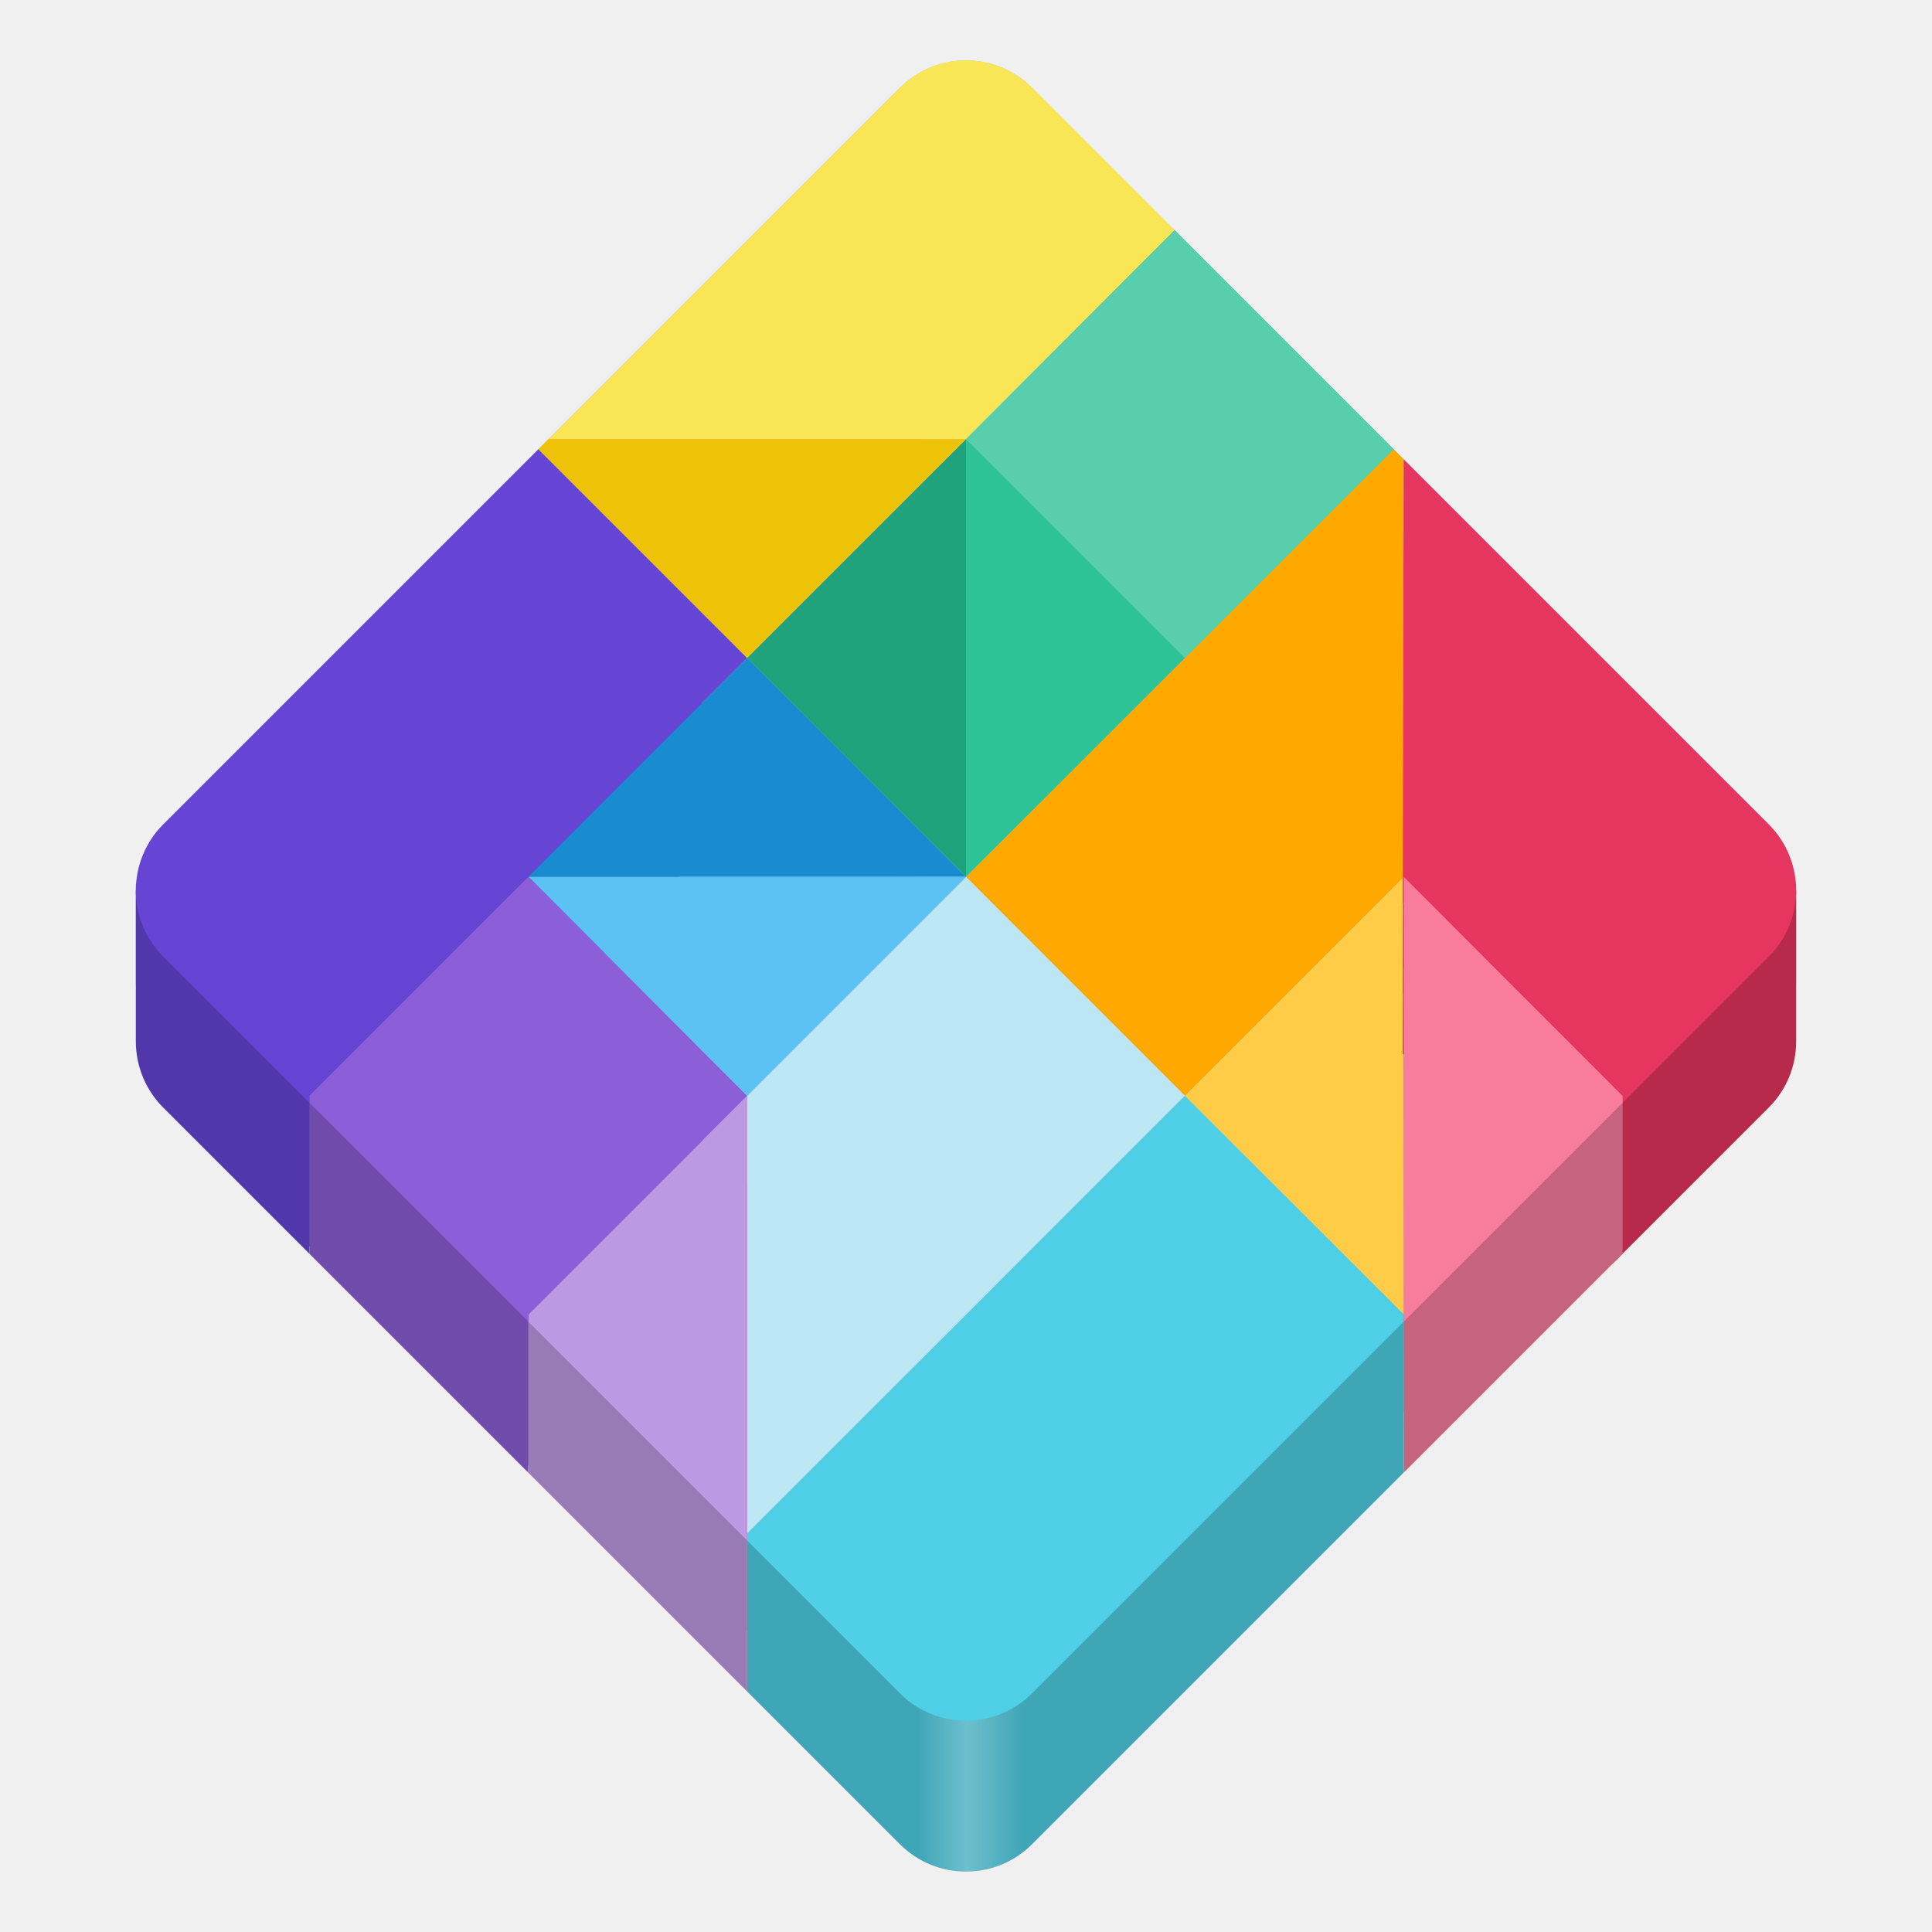
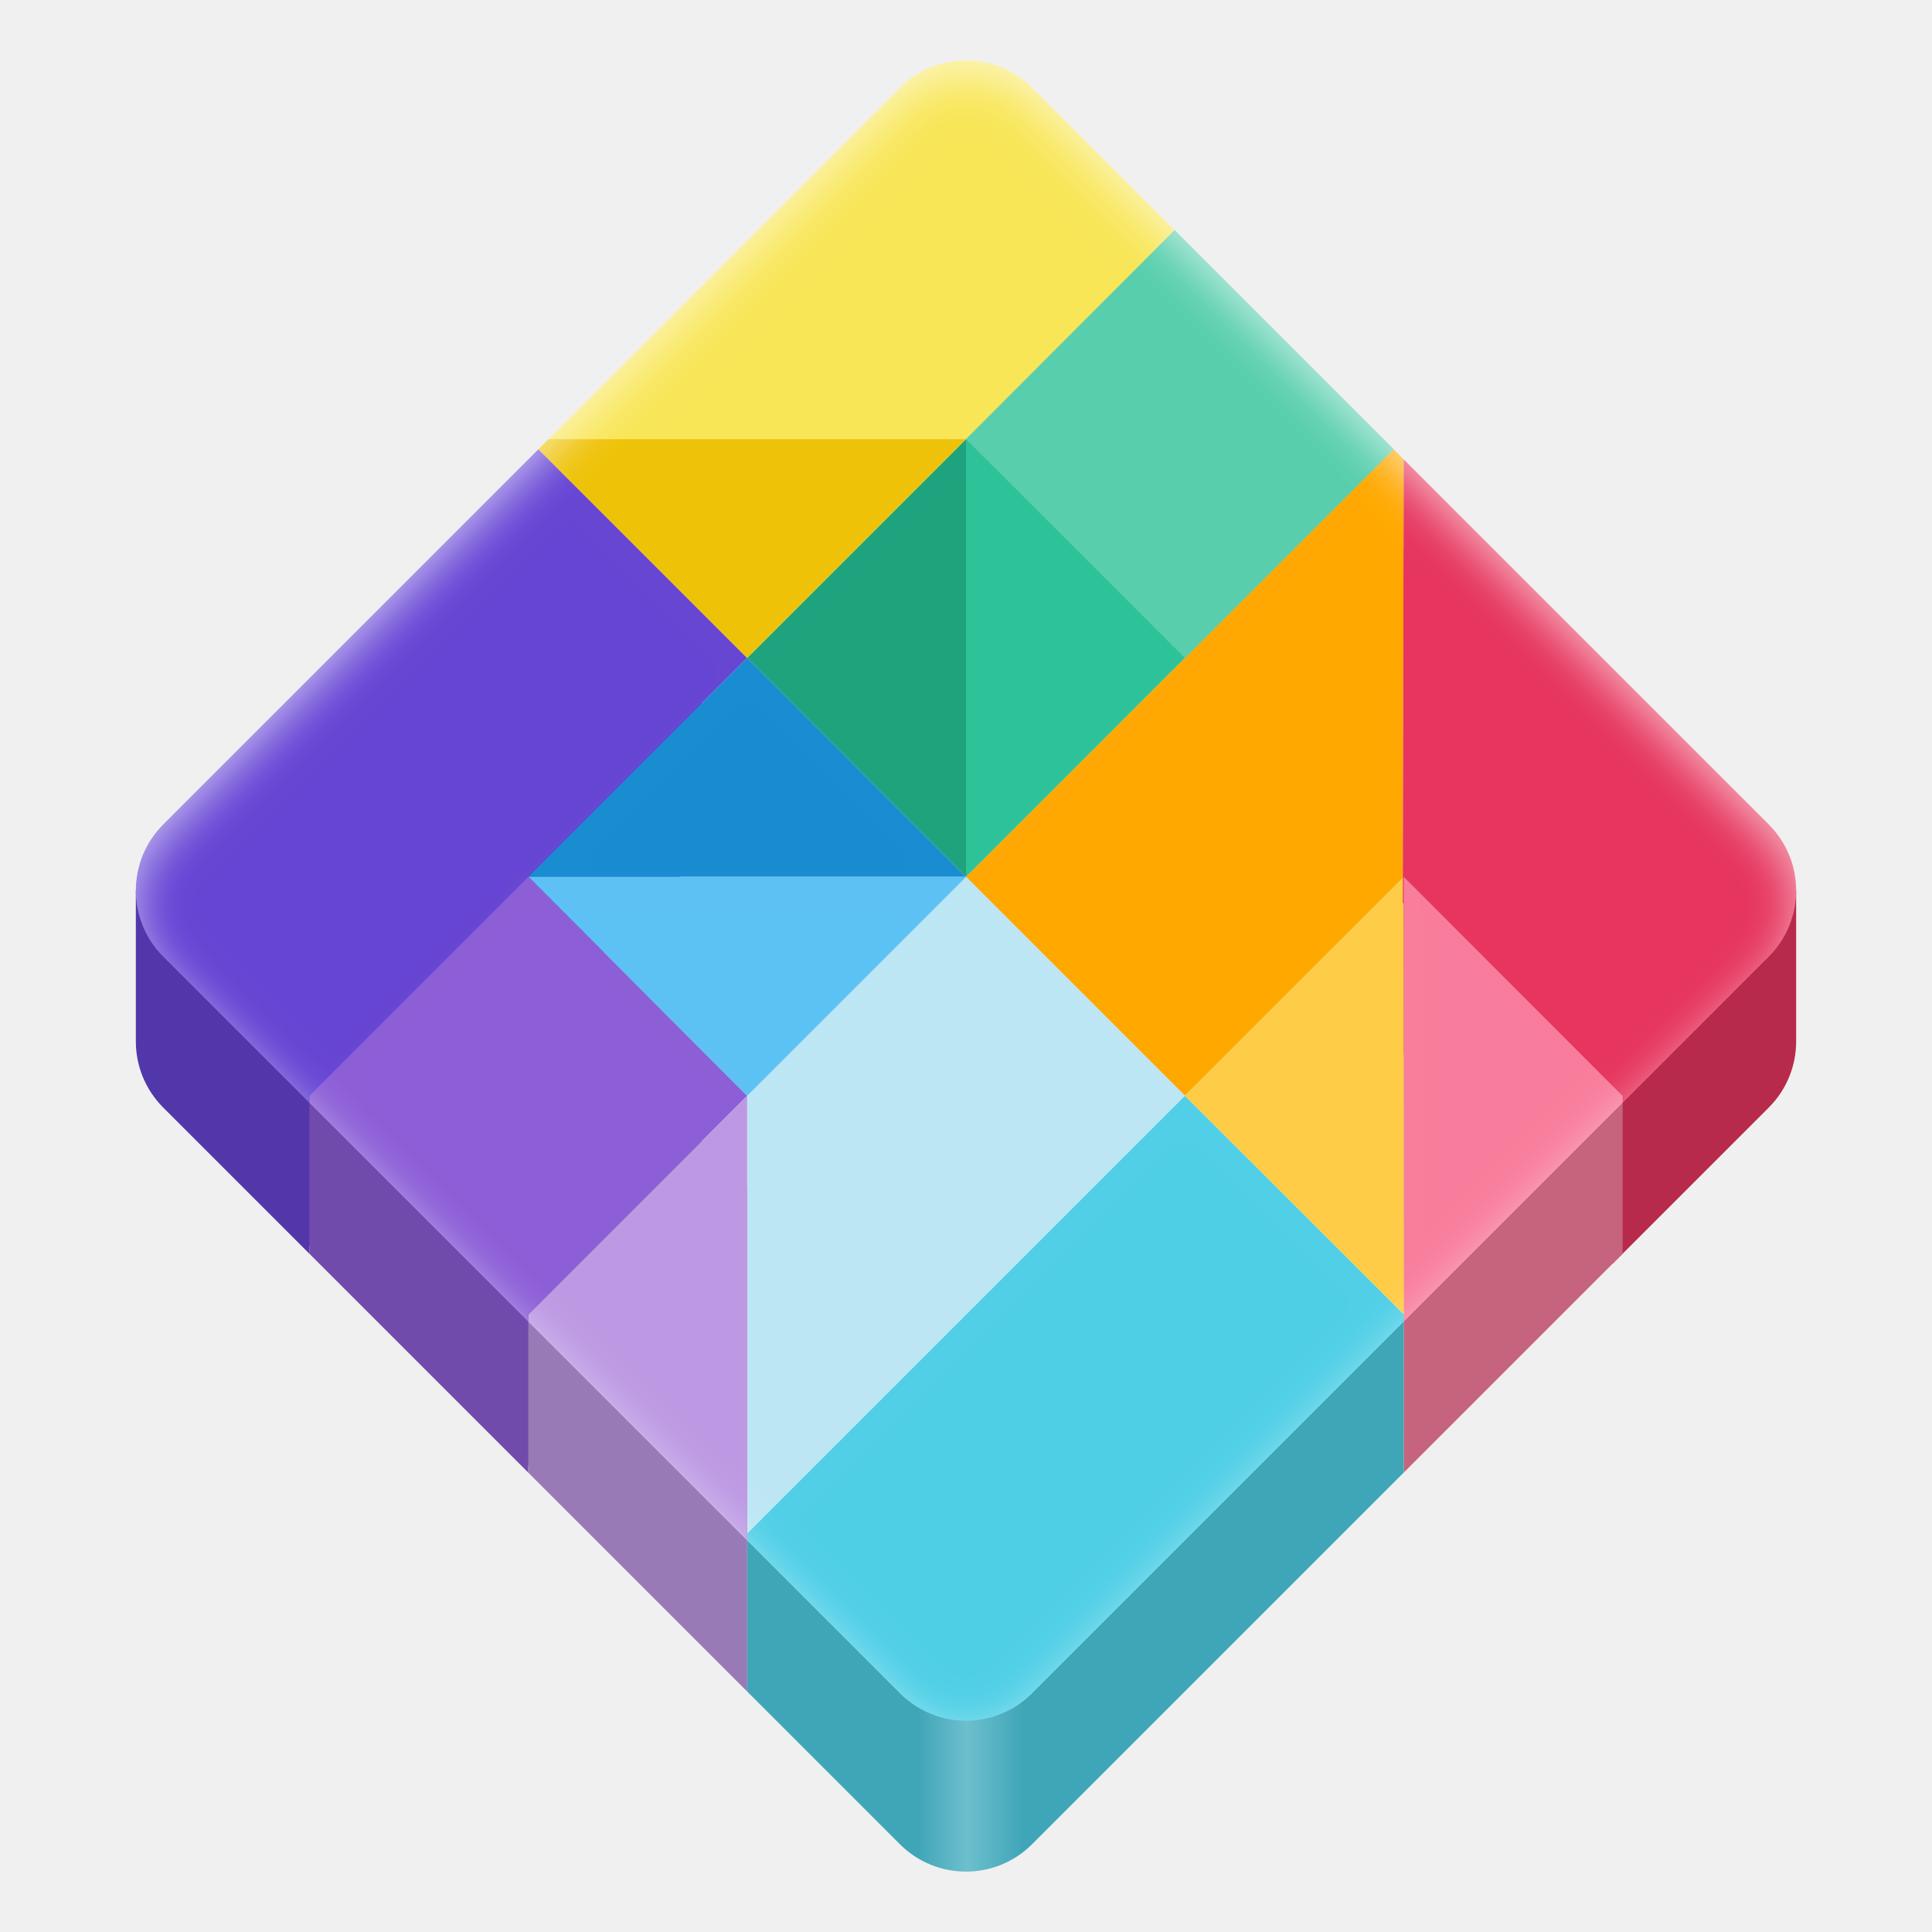
<svg xmlns="http://www.w3.org/2000/svg" xmlns:xlink="http://www.w3.org/1999/xlink" width="128" height="128" viewBox="0 0 128 128" version="1.1" id="svg5">
  <defs id="defs2">
    <linearGradient id="linearGradient49210">
      <stop style="stop-color:#3fa6b8;stop-opacity:1;" offset="0" id="stop49206" />
      <stop style="stop-color:#3fa6b8;stop-opacity:1;" offset="0.26" id="stop50146" />
      <stop style="stop-color:#6dbfcd;stop-opacity:1" offset="0.335" id="stop49504" />
      <stop style="stop-color:#3fa6b8;stop-opacity:1;" offset="0.42" id="stop50404" />
      <stop style="stop-color:#3fa6b8;stop-opacity:1" offset="1" id="stop49208" />
    </linearGradient>
-     <linearGradient id="linearGradient1263">
-       <stop style="stop-color:#b3b3b3;stop-opacity:1;" offset="0" id="stop1259" />
-       <stop style="stop-color:#b3b3b3;stop-opacity:1" offset="0.45" id="stop1689" />
-       <stop style="stop-color:#cccccc;stop-opacity:1" offset="0.502" id="stop1365" />
-       <stop style="stop-color:#b3b3b3;stop-opacity:1" offset="0.55" id="stop1431" />
-       <stop style="stop-color:#b3b3b3;stop-opacity:1" offset="1" id="stop1261" />
-     </linearGradient>
    <linearGradient y2="236" x2="96" y1="236" x1="32" gradientTransform="translate(604.8168,170.5864)" gradientUnits="userSpaceOnUse" id="linearGradient1099" xlink:href="#linearGradient1036" />
    <linearGradient id="linearGradient1036">
      <stop id="stop1032" offset="0" style="stop-color:#d5d3cf;stop-opacity:1;" />
      <stop id="stop1034" offset="1" style="stop-color:#f6f5f4;stop-opacity:1" />
    </linearGradient>
    <radialGradient r="32" fy="-76" fx="-244" cy="-76" cx="-244" gradientTransform="matrix(0.8833333,0,0,0.8833333,-460.3502,463.1197)" gradientUnits="userSpaceOnUse" id="radialGradient1103" xlink:href="#linearGradient1069" />
    <linearGradient id="linearGradient1069">
      <stop id="stop1065" offset="0" style="stop-color:#d5d3cf;stop-opacity:1" />
      <stop id="stop1067-1" offset="1" style="stop-color:#949390;stop-opacity:1" />
    </linearGradient>
    <linearGradient gradientUnits="userSpaceOnUse" y2="232" x2="64" y1="262.5" x1="64" id="linearGradient1027" xlink:href="#linearGradient1025" gradientTransform="translate(-470.5864,432.8168)" />
    <linearGradient id="linearGradient1025">
      <stop id="stop1021" offset="0" style="stop-color:#9a9996;stop-opacity:1" />
      <stop id="stop1023" offset="1" style="stop-color:#77767b;stop-opacity:1" />
    </linearGradient>
    <clipPath clipPathUnits="userSpaceOnUse" id="clipPath1609-7">
      <path id="path1611-5" d="m 252,116 28,-28 v -8 h -36 v 36 z" style="fill:#e74747;stroke:none;stroke-width:0.25px;stroke-linecap:butt;stroke-linejoin:miter;stroke-opacity:1" />
    </clipPath>
    <radialGradient r="32" fy="-76" fx="-244" cy="-76" cx="-244" gradientTransform="matrix(0.8833333,0,0,0.8833333,-460.3502,463.1197)" gradientUnits="userSpaceOnUse" id="radialGradient1103-5" xlink:href="#linearGradient1069" />
    <clipPath clipPathUnits="userSpaceOnUse" id="clipPath1609-7-7">
      <path id="path1611-5-0" d="m 252,116 28,-28 v -8 h -36 v 36 z" style="fill:#e74747;stroke:none;stroke-width:0.25px;stroke-linecap:butt;stroke-linejoin:miter;stroke-opacity:1" />
    </clipPath>
    <clipPath clipPathUnits="userSpaceOnUse" id="clipPath744">
      <rect style="fill:#1e88e5;fill-opacity:1;stroke-width:0.265" id="rect746" width="541.867" height="541.867" x="0" y="1.5987212e-14" rx="79.375" ry="79.375" />
    </clipPath>
    <clipPath clipPathUnits="userSpaceOnUse" id="clipPath62">
      <rect style="fill:#1e88e5;fill-opacity:1;stroke-width:0.265" id="rect64" width="541.867" height="541.867" x="2.2507105e-05" y="-0.422" rx="79.375" ry="79.375" />
    </clipPath>
    <radialGradient r="32" fy="-76" fx="-244" cy="-76" cx="-244" gradientTransform="matrix(0.8833333,0,0,0.8833333,-460.3502,463.1197)" gradientUnits="userSpaceOnUse" id="radialGradient1103-6" xlink:href="#linearGradient1069" />
    <clipPath clipPathUnits="userSpaceOnUse" id="clipPath1609-7-2">
      <path id="path1611-5-3" d="m 252,116 28,-28 v -8 h -36 v 36 z" style="fill:#e74747;stroke:none;stroke-width:0.25px;stroke-linecap:butt;stroke-linejoin:miter;stroke-opacity:1" />
    </clipPath>
    <clipPath clipPathUnits="userSpaceOnUse" id="clipPath961">
      <rect style="fill:#00c853;stroke:none;stroke-width:0.529" id="rect963" width="541.867" height="541.867" x="1.4210855e-14" y="2.717972e-05" rx="79.375" ry="79.375" />
    </clipPath>
    <radialGradient r="32" fy="-76" fx="-244" cy="-76" cx="-244" gradientTransform="matrix(0.8833333,0,0,0.8833333,-460.3502,463.1197)" gradientUnits="userSpaceOnUse" id="radialGradient1103-56" xlink:href="#linearGradient1069" />
    <clipPath clipPathUnits="userSpaceOnUse" id="clipPath1440">
      <circle style="display:inline;opacity:1;vector-effect:none;fill:none;fill-opacity:1;stroke:#000000;stroke-width:2;stroke-linecap:butt;stroke-linejoin:miter;stroke-miterlimit:4;stroke-dasharray:none;stroke-dashoffset:0;stroke-opacity:1;marker:none;marker-start:none;marker-mid:none;marker-end:none;paint-order:normal;enable-background:new" id="circle1442" cx="-134.35" cy="193.747" r="24" transform="rotate(-45)" />
    </clipPath>
    <clipPath clipPathUnits="userSpaceOnUse" id="clipPath1430">
      <circle style="display:inline;opacity:1;vector-effect:none;fill:none;fill-opacity:1;stroke:#000000;stroke-width:2;stroke-linecap:butt;stroke-linejoin:miter;stroke-miterlimit:4;stroke-dasharray:none;stroke-dashoffset:0;stroke-opacity:1;marker:none;marker-start:none;marker-mid:none;marker-end:none;paint-order:normal;enable-background:new" id="circle1432" cx="12" cy="232" r="24" />
    </clipPath>
    <clipPath clipPathUnits="userSpaceOnUse" id="clipPath1440-9">
      <circle style="display:inline;opacity:1;vector-effect:none;fill:none;fill-opacity:1;stroke:#000000;stroke-width:2;stroke-linecap:butt;stroke-linejoin:miter;stroke-miterlimit:4;stroke-dasharray:none;stroke-dashoffset:0;stroke-opacity:1;marker:none;marker-start:none;marker-mid:none;marker-end:none;paint-order:normal;enable-background:new" id="circle1442-5" cx="-134.35" cy="193.747" r="24" transform="rotate(-45)" />
    </clipPath>
    <clipPath clipPathUnits="userSpaceOnUse" id="clipPath1430-1">
      <circle style="display:inline;opacity:1;vector-effect:none;fill:none;fill-opacity:1;stroke:#000000;stroke-width:2;stroke-linecap:butt;stroke-linejoin:miter;stroke-miterlimit:4;stroke-dasharray:none;stroke-dashoffset:0;stroke-opacity:1;marker:none;marker-start:none;marker-mid:none;marker-end:none;paint-order:normal;enable-background:new" id="circle1432-8" cx="12" cy="232" r="24" />
    </clipPath>
    <clipPath clipPathUnits="userSpaceOnUse" id="clipPath2024">
      <rect style="opacity:1;vector-effect:none;fill:#63452c;fill-opacity:1;stroke:none;stroke-width:4;stroke-linecap:round;stroke-linejoin:round;stroke-miterlimit:4;stroke-dasharray:none;stroke-dashoffset:0;stroke-opacity:1" id="rect2026" width="74" height="98" x="6" y="196" />
    </clipPath>
    <linearGradient id="linearGradient914">
      <stop id="stop910" offset="0" style="stop-color:#f6f5f4;stop-opacity:0.437" />
      <stop id="stop912" offset="1" style="stop-color:#deddda;stop-opacity:0;" />
    </linearGradient>
    <radialGradient gradientTransform="matrix(2.608696,0,0,1.841036,-102.9565,-748.9467)" gradientUnits="userSpaceOnUse" r="46" fy="296" fx="64" cy="296" cx="64" id="radialGradient916" xlink:href="#linearGradient914" />
    <clipPath clipPathUnits="userSpaceOnUse" id="clipPath11543">
      <rect style="fill:#f0c04e;fill-opacity:1;stroke:none;stroke-width:0.529" id="rect11545" width="541.867" height="541.867" x="1.4746095e-06" y="6.4330168e-05" rx="79.375" ry="79.375" />
    </clipPath>
    <style id="style374">.cls-1{fill:url(#linear-gradient);}.cls-2{opacity:0.35;fill:url(#radial-gradient);}.cls-2,.cls-4{isolation:isolate;}.cls-3{fill:url(#linear-gradient-2);}.cls-4{opacity:0.41;fill:url(#radial-gradient-2);}.cls-5{fill:url(#radial-gradient-3);}.cls-6{fill:url(#radial-gradient-4);}</style>
    <linearGradient id="linear-gradient" x1="63.33" y1="84.03" x2="241.67" y2="84.03" gradientTransform="matrix(1,0,0,-1,0,266)" gradientUnits="userSpaceOnUse">
      <stop offset="0" stop-color="#0c59a4" id="stop376" />
      <stop offset="1" stop-color="#114a8b" id="stop378" />
    </linearGradient>
    <radialGradient id="radial-gradient" cx="161.83" cy="68.91" r="95.38" gradientTransform="matrix(1,0,0,-0.95,0,248.84)" gradientUnits="userSpaceOnUse">
      <stop offset="0.72" stop-opacity="0" id="stop381" />
      <stop offset="0.95" stop-opacity="0.53" id="stop383" />
      <stop offset="1" id="stop385" />
    </radialGradient>
    <linearGradient id="linear-gradient-2" x1="157.35" y1="161.39" x2="45.96" y2="40.06" gradientTransform="matrix(1,0,0,-1,0,266)" gradientUnits="userSpaceOnUse">
      <stop offset="0" stop-color="#1b9de2" id="stop388" />
      <stop offset="0.16" stop-color="#1595df" id="stop390" />
      <stop offset="0.67" stop-color="#0680d7" id="stop392" />
      <stop offset="1" stop-color="#0078d4" id="stop394" />
    </linearGradient>
    <radialGradient id="radial-gradient-2" cx="-340.29" cy="62.99" r="143.24" gradientTransform="matrix(0.15,-0.99,-0.8,-0.12,176.64,-125.4)" gradientUnits="userSpaceOnUse">
      <stop offset="0.76" stop-opacity="0" id="stop397" />
      <stop offset="0.95" stop-opacity="0.5" id="stop399" />
      <stop offset="1" id="stop401" />
    </radialGradient>
    <radialGradient id="radial-gradient-3" cx="113.37" cy="570.21" r="202.43" gradientTransform="matrix(-0.04,1,2.13,0.08,-1179.54,-106.69)" gradientUnits="userSpaceOnUse">
      <stop offset="0" stop-color="#35c1f1" id="stop404" />
      <stop offset="0.11" stop-color="#34c1ed" id="stop406" />
      <stop offset="0.23" stop-color="#2fc2df" id="stop408" />
      <stop offset="0.31" stop-color="#2bc3d2" id="stop410" />
      <stop offset="0.67" stop-color="#36c752" id="stop412" />
    </radialGradient>
    <radialGradient id="radial-gradient-4" cx="376.52" cy="567.97" r="97.34" gradientTransform="matrix(0.28,0.96,0.78,-0.23,-303.76,-148.5)" gradientUnits="userSpaceOnUse">
      <stop offset="0" stop-color="#66eb6e" id="stop415" />
      <stop offset="1" stop-color="#66eb6e" stop-opacity="0" id="stop417" />
    </radialGradient>
    <clipPath clipPathUnits="userSpaceOnUse" id="clipPath1260">
      <rect style="fill:#bbdefb;fill-opacity:1;stroke:none;stroke-width:0.529" id="rect1262" width="541.867" height="541.867" x="2.9492187e-06" y="3.9968629e-05" rx="79.375" ry="79.375" />
    </clipPath>
    <linearGradient x1="0" y1="119.552" x2="235.777" y2="119.552" id="linearGradient-1" gradientTransform="matrix(1.45119,0,0,1.703766,99.85446,80.41603)" gradientUnits="userSpaceOnUse">
      <stop stop-color="#FF5500" offset="0%" id="stop6" />
      <stop stop-color="#FF5500" offset="40.988%" id="stop8" />
      <stop stop-color="#FF2000" offset="58.198%" id="stop10" />
      <stop stop-color="#FF2000" offset="100%" id="stop12" />
    </linearGradient>
    <linearGradient x1="0.021" y1="0.507" x2="1" y2="0.507" id="linearGradient-2" gradientUnits="userSpaceOnUse" gradientTransform="matrix(7.107012,0,0,7.107012,54.42477,49.22005)">
      <stop stop-color="#FF452A" offset="0%" id="stop15" />
      <stop stop-color="#FF2000" offset="100%" id="stop17" />
    </linearGradient>
    <mask id="mask-4" fill="#ffffff">
      <path d="M 45.051,6.703 39.15,2.8822695e-5 h -10.363 -10.363 L 12.522,6.703 c 0,0 -5.182,-1.441 -7.628,1.009 0,0 6.909,-0.624 9.284,3.243 0,0 6.405,1.225 7.269,1.225 0.864,0 2.735,-0.721 4.462,-1.297 1.727,-0.576 2.879,-0.581 2.879,-0.581 0,0 1.151,0.004 2.879,0.581 1.727,0.576 3.598,1.297 4.462,1.297 0.864,0 7.269,-1.225 7.269,-1.225 2.375,-3.867 9.284,-3.243 9.284,-3.243 C 50.233,5.262 45.051,6.703 45.051,6.703" id="use25" style="stroke-width:0.265" />
    </mask>
    <clipPath clipPathUnits="userSpaceOnUse" id="clipPath3338">
      <rect style="fill:#ff7f2a;fill-opacity:1;stroke:none;stroke-width:0.529" id="rect3340" width="541.867" height="541.867" x="1.1368684e-13" y="5.8174133e-05" rx="79.375" ry="79.375" />
    </clipPath>
    <clipPath clipPathUnits="userSpaceOnUse" id="clipPath2140">
      <rect style="fill:#ffad76;fill-opacity:1;stroke:none;stroke-width:0.529" id="rect2142" width="487.68" height="487.68" x="27.093" y="27.093" rx="71.438" ry="71.438" />
    </clipPath>
    <linearGradient gradientUnits="userSpaceOnUse" y2="268" x2="115.823" y1="268" x1="11.823" id="linearGradient1329" xlink:href="#linearGradient1357" gradientTransform="matrix(2.274968,0,0,2.274968,-344.8075,-258.2955)" />
    <linearGradient id="linearGradient1357">
      <stop id="stop1345" offset="0" style="stop-color:#986a44;stop-opacity:1" />
      <stop style="stop-color:#cdab8f;stop-opacity:1" offset="0.029" id="stop1347" />
      <stop id="stop1349" offset="0.058" style="stop-color:#b5835a;stop-opacity:1" />
      <stop style="stop-color:#b5835a;stop-opacity:1" offset="0.942" id="stop1351" />
      <stop id="stop1353" offset="0.971" style="stop-color:#cdab8f;stop-opacity:1" />
      <stop id="stop1355" offset="1" style="stop-color:#986a44;stop-opacity:1" />
    </linearGradient>
    <linearGradient y2="23" x2="60" y1="53.255" x1="70.586" gradientTransform="translate(0,170)" gradientUnits="userSpaceOnUse" id="linearGradient1610" xlink:href="#linearGradient1656" />
    <linearGradient id="linearGradient1656">
      <stop style="stop-color:#ffffff;stop-opacity:1" offset="0" id="stop1652" />
      <stop style="stop-color:#deddda;stop-opacity:1" offset="1" id="stop1654" />
    </linearGradient>
    <linearGradient y2="268" x2="68" y1="268" x1="60" gradientUnits="userSpaceOnUse" id="linearGradient1612" xlink:href="#linearGradient1270" />
    <linearGradient id="linearGradient1270">
      <stop style="stop-color:#949390;stop-opacity:1;" offset="0" id="stop1258" />
      <stop id="stop1260" offset="0.083" style="stop-color:#d5d3cf;stop-opacity:1" />
      <stop style="stop-color:#949390;stop-opacity:1;" offset="0.167" id="stop1262" />
      <stop id="stop1264" offset="0.833" style="stop-color:#949390;stop-opacity:1;" />
      <stop style="stop-color:#d5d3cf;stop-opacity:1" offset="0.917" id="stop1266" />
      <stop style="stop-color:#949390;stop-opacity:1" offset="1" id="stop1268" />
    </linearGradient>
-     <linearGradient xlink:href="#linearGradient1263" id="linearGradient1265" x1="9" y1="64" x2="119" y2="64" gradientUnits="userSpaceOnUse" />
    <filter id="alpha" filterUnits="objectBoundingBox" x="0" y="0" width="1" height="1">
      <feColorMatrix type="matrix" in="SourceGraphic" values="0 0 0 0 1 0 0 0 0 1 0 0 0 0 1 0 0 0 1 0" id="feColorMatrix3409" />
    </filter>
    <mask id="mask0">
      <g filter="url(#alpha)" id="g3414">
        <rect x="0" y="0" width="128" height="128" style="fill:rgb(0%,0%,0%);fill-opacity:0.2;stroke:none;" id="rect3412" />
      </g>
    </mask>
    <clipPath id="clip1">
      <rect x="0" y="0" width="192" height="152" id="rect3417" />
    </clipPath>
    <g id="surface6224" clip-path="url(#clip1)">
      <path style=" stroke:none;fill-rule:nonzero;fill:rgb(100%,100%,100%);fill-opacity:1;" d="M 64 32 L 80 48 L 96 32 L 80 16 Z M 64 32 " id="path3420" />
    </g>
    <mask id="mask1">
      <g filter="url(#alpha)" id="g3425">
        <rect x="0" y="0" width="128" height="128" style="fill:rgb(0%,0%,0%);fill-opacity:0.2;stroke:none;" id="rect3423" />
      </g>
    </mask>
    <clipPath id="clip2">
      <rect x="0" y="0" width="192" height="152" id="rect3428" />
    </clipPath>
    <g id="surface6227" clip-path="url(#clip2)">
      <path style=" stroke:none;fill-rule:nonzero;fill:rgb(0%,0%,0%);fill-opacity:1;" d="M 3.312 64 L 3.312 66 L 3.316 66 C 3.312 68.047 4.09 70.09 5.656 71.656 L 58.344 124.344 C 61.477 127.477 66.523 127.477 69.656 124.344 L 122.344 71.656 C 123.91 70.09 124.688 68.047 124.688 66 L 124.688 64 C 124.688 66.047 123.91 68.09 122.344 69.656 L 69.656 122.344 C 66.523 125.477 61.477 125.477 58.344 122.344 L 5.656 69.656 C 4.09 68.09 3.312 66.047 3.316 64 Z M 3.312 64 " id="path3431" />
    </g>
    <mask id="mask2">
      <g filter="url(#alpha)" id="g3436">
        <rect x="0" y="0" width="128" height="128" style="fill:rgb(0%,0%,0%);fill-opacity:0.3;stroke:none;" id="rect3434" />
      </g>
    </mask>
    <clipPath id="clip3">
      <rect x="0" y="0" width="192" height="152" id="rect3439" />
    </clipPath>
    <g id="surface6230" clip-path="url(#clip3)">
      <path style=" stroke:none;fill-rule:nonzero;fill:rgb(14.118%,12.157%,19.216%);fill-opacity:1;" d="M 176 24 L 176 30 L 182 24 Z M 176 24 " id="path3442" />
    </g>
    <filter id="alpha-3" filterUnits="objectBoundingBox" x="0" y="0" width="1" height="1">
      <feColorMatrix type="matrix" in="SourceGraphic" values="0 0 0 0 1 0 0 0 0 1 0 0 0 0 1 0 0 0 1 0" id="feColorMatrix3767" />
    </filter>
    <mask id="mask0-6">
      <g filter="url(#alpha)" id="g3772" style="filter:url(#alpha-3)">
        <rect x="0" y="0" width="128" height="128" style="fill:rgb(0%,0%,0%);fill-opacity:0.2;stroke:none;" id="rect3770" />
      </g>
    </mask>
    <clipPath id="clip1-7">
      <rect x="0" y="0" width="192" height="152" id="rect3775" />
    </clipPath>
    <g id="surface6224-5" clip-path="url(#clip1-7)">
      <path style=" stroke:none;fill-rule:nonzero;fill:rgb(100%,100%,100%);fill-opacity:1;" d="M 64 32 L 80 48 L 96 32 L 80 16 Z M 64 32 " id="path3778" />
    </g>
    <mask id="mask1-3">
      <g filter="url(#alpha)" id="g3783" style="filter:url(#alpha-3)">
        <rect x="0" y="0" width="128" height="128" style="fill:rgb(0%,0%,0%);fill-opacity:0.2;stroke:none;" id="rect3781" />
      </g>
    </mask>
    <clipPath id="clip2-5">
      <rect x="0" y="0" width="192" height="152" id="rect3786" />
    </clipPath>
    <g id="surface6227-6" clip-path="url(#clip2-5)">
      <path style=" stroke:none;fill-rule:nonzero;fill:rgb(0%,0%,0%);fill-opacity:1;" d="M 3.312 64 L 3.312 66 L 3.316 66 C 3.312 68.047 4.09 70.09 5.656 71.656 L 58.344 124.344 C 61.477 127.477 66.523 127.477 69.656 124.344 L 122.344 71.656 C 123.91 70.09 124.688 68.047 124.688 66 L 124.688 64 C 124.688 66.047 123.91 68.09 122.344 69.656 L 69.656 122.344 C 66.523 125.477 61.477 125.477 58.344 122.344 L 5.656 69.656 C 4.09 68.09 3.312 66.047 3.316 64 Z M 3.312 64 " id="path3789" />
    </g>
    <mask id="mask2-2">
      <g filter="url(#alpha)" id="g3794" style="filter:url(#alpha-3)">
        <rect x="0" y="0" width="128" height="128" style="fill:rgb(0%,0%,0%);fill-opacity:0.3;stroke:none;" id="rect3792" />
      </g>
    </mask>
    <clipPath id="clip3-9">
      <rect x="0" y="0" width="192" height="152" id="rect3797" />
    </clipPath>
    <g id="surface6230-1" clip-path="url(#clip3-9)">
      <path style=" stroke:none;fill-rule:nonzero;fill:rgb(14.118%,12.157%,19.216%);fill-opacity:1;" d="M 176 24 L 176 30 L 182 24 Z M 176 24 " id="path3800" />
    </g>
-     <linearGradient xlink:href="#linearGradient49210" id="linearGradient517" gradientUnits="userSpaceOnUse" x1="49.5" y1="122" x2="93.014" y2="122" gradientTransform="translate(0,4)" />
+     <linearGradient xlink:href="#linearGradient49210" id="linearGradient517" gradientUnits="userSpaceOnUse" x1="49.5" y1="122" x2="93.014" y2="122" gradientTransform="translate(0,1.999986)" />
+     <filter style="color-interpolation-filters:sRGB" id="filter1" />
+     <filter style="color-interpolation-filters:sRGB;" id="filter39" x="-0.022" y="-0.033" width="0.724" height="1.075">
+       <feFlood result="flood" in="SourceGraphic" flood-opacity="0.6" flood-color="rgb(255,255,255)" id="feFlood38" />
+       <feGaussianBlur result="blur" in="SourceGraphic" stdDeviation="1.5" id="feGaussianBlur38" />
+       <feOffset result="offset" in="blur" dx="0" dy="1" id="feOffset38" />
+       <feComposite result="comp1" operator="out" in="flood" in2="offset" id="feComposite38" />
+       <feComposite result="comp2" operator="atop" in="comp1" in2="SourceGraphic" id="feComposite39" />
+     </filter>
  </defs>
  <g id="layer2">
-     <use xlink:href="#surface6230" mask="url(#mask2)" id="use3481" x="0" y="0" width="100%" height="100%" transform="matrix(0.9062814,0,0,0.9062814,5.998026,2.090822)" />
-     <g id="g550" transform="translate(0,-2.000014)">
-       <path id="rect1021" style="fill:url(#linearGradient1265);fill-opacity:1;stroke-width:0.775" d="M 64,6 C 62.415,6 60.828,6.607 59.613,7.822 L 10.822,56.613 c -1.1,1.1 -1.675,2.505 -1.779,3.938 H 9 V 61 67 c 0,1.585 0.607,3.172 1.822,4.387 l 48.791,48.791 c 2.43,2.43 6.344,2.43 8.773,0 L 117.178,71.387 C 118.393,70.172 119,68.585 119,67 v -6 -0.449 h -0.043 c -0.104,-1.432 -0.68,-2.838 -1.779,-3.938 L 68.387,7.822 C 67.172,6.607 65.585,6 64,6 Z" />
-       <path style="fill:#ffffff;fill-opacity:1;stroke-width:0.217" d="m 64,83.104 v -3.594" id="path42913" />
-       <path id="path505" style="fill:url(#linearGradient517);fill-opacity:1;fill-rule:nonzero;stroke:none;stroke-width:0.906" d="m 78.5,80.594 -25.447,25.447 v -1.977 H 49.5 v 4 1.529 0.471 3.529 0.471 l 10.113,10.113 c 2.43,2.43 6.344,2.43 8.773,0 l 24.627,-24.627 -0.002,-0.254 h 0.002 v -3.746 -0.254 -2 -4 h -3.553 v 2.242 z" />
-       <path id="path3449" style="fill:#4fcfe6;fill-opacity:1;fill-rule:nonzero;stroke:none;stroke-width:0.906" d="m 78.5,74.594 -29,29 v 0.471 l 10.113,10.113 c 2.43,2.43 6.344,2.43 8.773,0 l 24.627,-24.627 -0.002,-0.467 z" />
-       <path id="path3451" style="fill:#1ea37d;fill-opacity:1;fill-rule:nonzero;stroke:none;stroke-width:0.906" d="m 64,31.092 -14.5,14.5 L 64,60.094 Z" />
-       <path id="path511" style="fill:#5237aa;fill-opacity:1;fill-rule:nonzero;stroke:none;stroke-width:0.906" d="M 35.672,37.764 12.436,61 H 9 v 4 2 4 c 0,1.585 0.607,3.172 1.822,4.387 L 20.498,85.062 V 84.594 L 35,70.094 35.02,70.072 49.5,55.592 l -2,-2 2,-2 z" />
-       <path id="path3453" style="fill:#ffcc47;fill-opacity:1;fill-rule:nonzero;stroke:none;stroke-width:0.906" d="m 93.002,60.094 -14.502,14.5 14.512,14.49 0.004,-0.008 z" />
-       <path id="path507" style="fill:#b82a4b;fill-opacity:1;fill-rule:nonzero;stroke:none;stroke-width:0.906" d="m 93,38.436 -0.055,27.715 -0.004,1.666 0.008,0.008 -0.004,2.326 -0.004,1.666 13.902,13.904 10.334,-10.334 C 118.393,74.172 119,72.585 119,71 v -4 -2 -4 h -3.436 z" />
-       <path id="path3455" style="fill:#ffa800;fill-opacity:1;fill-rule:nonzero;stroke:none;stroke-width:0.906" d="M 92.328,31.764 64,60.094 78.5,74.594 92.945,60.15 93,32.436 Z" />
-       <path id="path3465" style="fill:#e6355e;fill-opacity:1;fill-rule:nonzero;stroke:none;stroke-width:0.906" d="m 93,32.436 -0.055,27.715 -0.004,1.666 13.902,13.904 10.334,-10.334 C 118.393,64.172 119,62.585 119,61 c 0,-1.585 -0.607,-3.172 -1.822,-4.387 z" />
-       <path id="path509" style="fill:#c6647d;fill-opacity:1;fill-rule:nonzero;stroke:none;stroke-width:0.906" d="m 93.002,66.094 0.002,4.002 -0.002,-0.002 0.014,29.455 L 107.502,85.062 V 84.611 81.062 80.611 79.062 v -4 h -3.553 v 1.992 z" />
-       <path id="path3457" style="fill:#bde6f5;fill-opacity:1;fill-rule:nonzero;stroke:none;stroke-width:0.906" d="m 64,60.094 -14.5,14.5 v 29 l 29,-29 z" />
-       <path id="path3459" style="fill:#2ec299;fill-opacity:1;fill-rule:nonzero;stroke:none;stroke-width:0.906" d="M 77.818,17.254 64,31.092 V 60.094 L 92.328,31.764 Z" />
-       <path id="path3461" style="fill:#6645d4;fill-opacity:1;fill-rule:nonzero;stroke:none;stroke-width:0.906" d="M 35.672,31.764 10.822,56.613 C 9.607,57.828 9,59.415 9,61 c 0,1.585 0.607,3.172 1.822,4.387 L 20.498,75.062 V 74.594 L 35,60.094 35.02,60.072 49.5,45.592 Z" />
-       <path id="path513" style="fill:#704bac;fill-opacity:1;fill-rule:nonzero;stroke:none;stroke-width:0.906" d="m 35.02,66.072 -10.969,10.969 V 75.062 h -3.553 v 4 1.531 0.469 3.531 0.469 L 35,99.564 V 99.094 l 14.5,-14.5 L 47.502,82.592 49.5,80.594 Z" />
-       <path id="path515" style="fill:#977ab6;fill-opacity:1;fill-rule:nonzero;stroke:none;stroke-width:0.906" d="M 49.5,80.594 38.551,91.543 V 89.564 H 35 v 4 1.529 0.471 3.529 0.471 l 14.5,14.5 v -0.471 -3.529 -0.471 -25 z" />
-       <path id="path3447" style="fill:#bd99e3;fill-opacity:1;fill-rule:nonzero;stroke:none;stroke-width:0.906" d="m 49.5,74.594 -14.5,14.5 v 0.471 l 14.5,14.5 v -0.471 z" />
-       <path id="path3463" style="fill:#f8e657;fill-opacity:1;fill-rule:nonzero;stroke:none;stroke-width:0.906" d="M 64,6 C 62.415,6 60.828,6.607 59.613,7.822 L 36.344,31.092 H 64 L 77.818,17.254 68.387,7.822 C 67.172,6.607 65.585,6 64,6 Z" />
-       <path id="path3469" style="fill:#eec207;fill-opacity:1;fill-rule:nonzero;stroke:none;stroke-width:0.906" d="M 36.344,31.092 35.672,31.764 49.5,45.592 l 14.5,-14.5 z" />
-       <path id="path3471" style="fill:#f87d9c;fill-opacity:1;fill-rule:nonzero;stroke:none;stroke-width:0.906" d="M 93.002,60.094 93.016,89.549 107.502,75.062 v -0.451 z" />
-       <path id="path3473" style="fill:#8c5ed7;fill-opacity:1;fill-rule:nonzero;stroke:none;stroke-width:0.906" d="M 35.02,60.072 20.498,74.594 V 75.062 L 35,89.564 V 89.094 l 14.5,-14.5 z" />
-       <path id="path3475" style="fill:#5cc2f3;fill-opacity:1;fill-rule:nonzero;stroke:none;stroke-width:0.906" d="M 35.041,60.094 49.5,74.594 64,60.094 Z" />
-       <path style="fill:#198cd1;fill-opacity:1;fill-rule:nonzero;stroke:none;stroke-width:0.906" d="M 64,60.093 49.5,45.592 34.999,60.093 Z m 0,0" id="path3477" />
-       <path id="path13360" style="fill:#5cc2f3;fill-opacity:1;fill-rule:nonzero;stroke:none;stroke-width:0.906" d="M 35.041,60.094 49.5,74.594 64,60.094 Z" />
-       <path style="fill:#58cead;fill-opacity:1;stroke-width:0.2" d="M 77.818,17.254 64,31.092 78.5,45.592 92.328,31.764 Z" id="path14019" />
+     <path id="path505" style="fill:url(#linearGradient517);fill-opacity:1;fill-rule:nonzero;stroke:none;stroke-width:0.906" d="M 78.5,78.594 53.053,104.041 v -1.977 H 49.5 v 4 1.529 0.471 3.529 0.471 l 10.113,10.113 c 2.43,2.43 6.344,2.43 8.773,0 l 24.627,-24.627 -0.002,-0.254 h 0.002 v -3.746 -0.254 -2 -4 h -3.553 v 2.242 z" />
+     <path id="path511" style="fill:#5237aa;fill-opacity:1;fill-rule:nonzero;stroke:none;stroke-width:0.906" d="M 35.672,35.764 12.436,59 H 9 v 4 2 4 c 0,1.585 0.607,3.172 1.822,4.387 l 9.676,9.676 v -0.469 L 35,68.094 35.02,68.072 49.5,53.592 l -2,-2 2,-2 z" />
+     <path id="path507" style="fill:#b82a4b;fill-opacity:1;fill-rule:nonzero;stroke:none;stroke-width:0.906" d="m 93,36.436 -0.055,27.715 -0.004,1.666 0.008,0.008 -0.004,2.326 -0.004,1.666 13.902,13.904 10.334,-10.334 C 118.393,72.172 119,70.585 119,69 v -4 -2 -4 h -3.436 z" />
+     <path id="path509" style="fill:#c6647d;fill-opacity:1;fill-rule:nonzero;stroke:none;stroke-width:0.906" d="m 93.002,64.094 0.002,4.002 -0.002,-0.002 0.014,29.455 14.486,-14.486 v -0.451 -3.549 -0.451 -1.549 -4 h -3.553 v 1.992 z" />
+     <path id="path513" style="fill:#704bac;fill-opacity:1;fill-rule:nonzero;stroke:none;stroke-width:0.906" d="m 35.02,64.072 -10.969,10.969 v -1.979 h -3.553 v 4 1.531 0.469 3.531 0.469 L 35,97.564 v -0.471 l 14.5,-14.5 L 47.502,80.592 49.5,78.594 Z" />
+     <path id="path515" style="fill:#977ab6;fill-opacity:1;fill-rule:nonzero;stroke:none;stroke-width:0.906" d="M 49.5,78.594 38.551,89.543 V 87.564 H 35 v 4 1.529 0.471 3.529 0.471 l 14.5,14.5 v -0.471 -3.529 -0.471 -25 z" />
+     <g id="g1" style="filter:url(#filter39)">
+       <use xlink:href="#surface6230" mask="url(#mask2)" id="use3481" x="0" y="0" width="100%" height="100%" transform="matrix(0.9062814,0,0,0.9062814,5.998026,2.090822)" />
+       <path style="fill:#ffffff;fill-opacity:1;stroke-width:0.217" d="m 64,81.104 v -3.594" id="path42913" />
+       <path id="path3449" style="fill:#4fcfe6;fill-opacity:1;fill-rule:nonzero;stroke:none;stroke-width:0.906" d="m 78.5,72.594 -29,29 v 0.471 l 10.113,10.113 c 2.43,2.43 6.344,2.43 8.773,0 l 24.627,-24.627 -0.002,-0.467 z" />
+       <path id="path3451" style="fill:#1ea37d;fill-opacity:1;fill-rule:nonzero;stroke:none;stroke-width:0.906" d="m 64,29.092 -14.5,14.5 14.5,14.502 z" />
+       <path id="path3453" style="fill:#ffcc47;fill-opacity:1;fill-rule:nonzero;stroke:none;stroke-width:0.906" d="m 93.002,58.094 -14.502,14.5 14.512,14.49 0.004,-0.008 z" />
+       <path id="path3455" style="fill:#ffa800;fill-opacity:1;fill-rule:nonzero;stroke:none;stroke-width:0.906" d="M 92.328,29.764 64,58.094 l 14.5,14.5 L 92.945,58.15 93,30.436 Z" />
+       <path id="path3465" style="fill:#e6355e;fill-opacity:1;fill-rule:nonzero;stroke:none;stroke-width:0.906" d="m 93,30.436 -0.055,27.715 -0.004,1.666 13.902,13.904 10.334,-10.334 C 118.393,62.172 119,60.585 119,59 c 0,-1.585 -0.607,-3.172 -1.822,-4.387 z" />
+       <path id="path3457" style="fill:#bde6f5;fill-opacity:1;fill-rule:nonzero;stroke:none;stroke-width:0.906" d="m 64,58.094 -14.5,14.5 v 29 l 29,-29 z" />
+       <path id="path3459" style="fill:#2ec299;fill-opacity:1;fill-rule:nonzero;stroke:none;stroke-width:0.906" d="M 77.818,15.254 64,29.092 V 58.094 L 92.328,29.764 Z" />
+       <path id="path3461" style="fill:#6645d4;fill-opacity:1;fill-rule:nonzero;stroke:none;stroke-width:0.906" d="M 35.672,29.764 10.822,54.613 C 9.607,55.828 9,57.415 9,59 c 0,1.585 0.607,3.172 1.822,4.387 l 9.676,9.676 v -0.469 L 35,58.094 35.02,58.072 49.5,43.592 Z" />
+       <path id="path3447" style="fill:#bd99e3;fill-opacity:1;fill-rule:nonzero;stroke:none;stroke-width:0.906" d="m 49.5,72.594 -14.5,14.5 v 0.471 l 14.5,14.5 v -0.471 z" />
+       <path id="path3463" style="fill:#f8e657;fill-opacity:1;fill-rule:nonzero;stroke:none;stroke-width:0.906" d="m 64,4 c -1.585,0 -3.172,0.607 -4.387,1.822 L 36.344,29.092 H 64 L 77.818,15.254 68.387,5.822 C 67.172,4.607 65.585,4 64,4 Z" />
+       <path id="path3469" style="fill:#eec207;fill-opacity:1;fill-rule:nonzero;stroke:none;stroke-width:0.906" d="M 36.344,29.092 35.672,29.764 49.5,43.592 l 14.5,-14.5 z" />
+       <path id="path3471" style="fill:#f87d9c;fill-opacity:1;fill-rule:nonzero;stroke:none;stroke-width:0.906" d="m 93.002,58.094 0.014,29.455 14.486,-14.486 v -0.451 z" />
+       <path id="path3473" style="fill:#8c5ed7;fill-opacity:1;fill-rule:nonzero;stroke:none;stroke-width:0.906" d="M 35.02,58.072 20.498,72.594 v 0.469 L 35,87.564 v -0.471 l 14.5,-14.5 z" />
+       <path id="path3475" style="fill:#5cc2f3;fill-opacity:1;fill-rule:nonzero;stroke:none;stroke-width:0.906" d="m 35.041,58.094 14.459,14.5 14.5,-14.5 z" />
+       <path style="fill:#198cd1;fill-opacity:1;fill-rule:nonzero;stroke:none;stroke-width:0.906" d="M 64,58.093 49.5,43.592 34.999,58.093 Z m 0,0" id="path3477" />
+       <path id="path13360" style="fill:#5cc2f3;fill-opacity:1;fill-rule:nonzero;stroke:none;stroke-width:0.906" d="m 35.041,58.094 14.459,14.5 14.5,-14.5 z" />
+       <path style="fill:#58cead;fill-opacity:1;stroke-width:0.2" d="M 77.818,15.254 64,29.092 78.5,43.592 92.328,29.764 Z" id="path14019" />
    </g>
  </g>
</svg>
